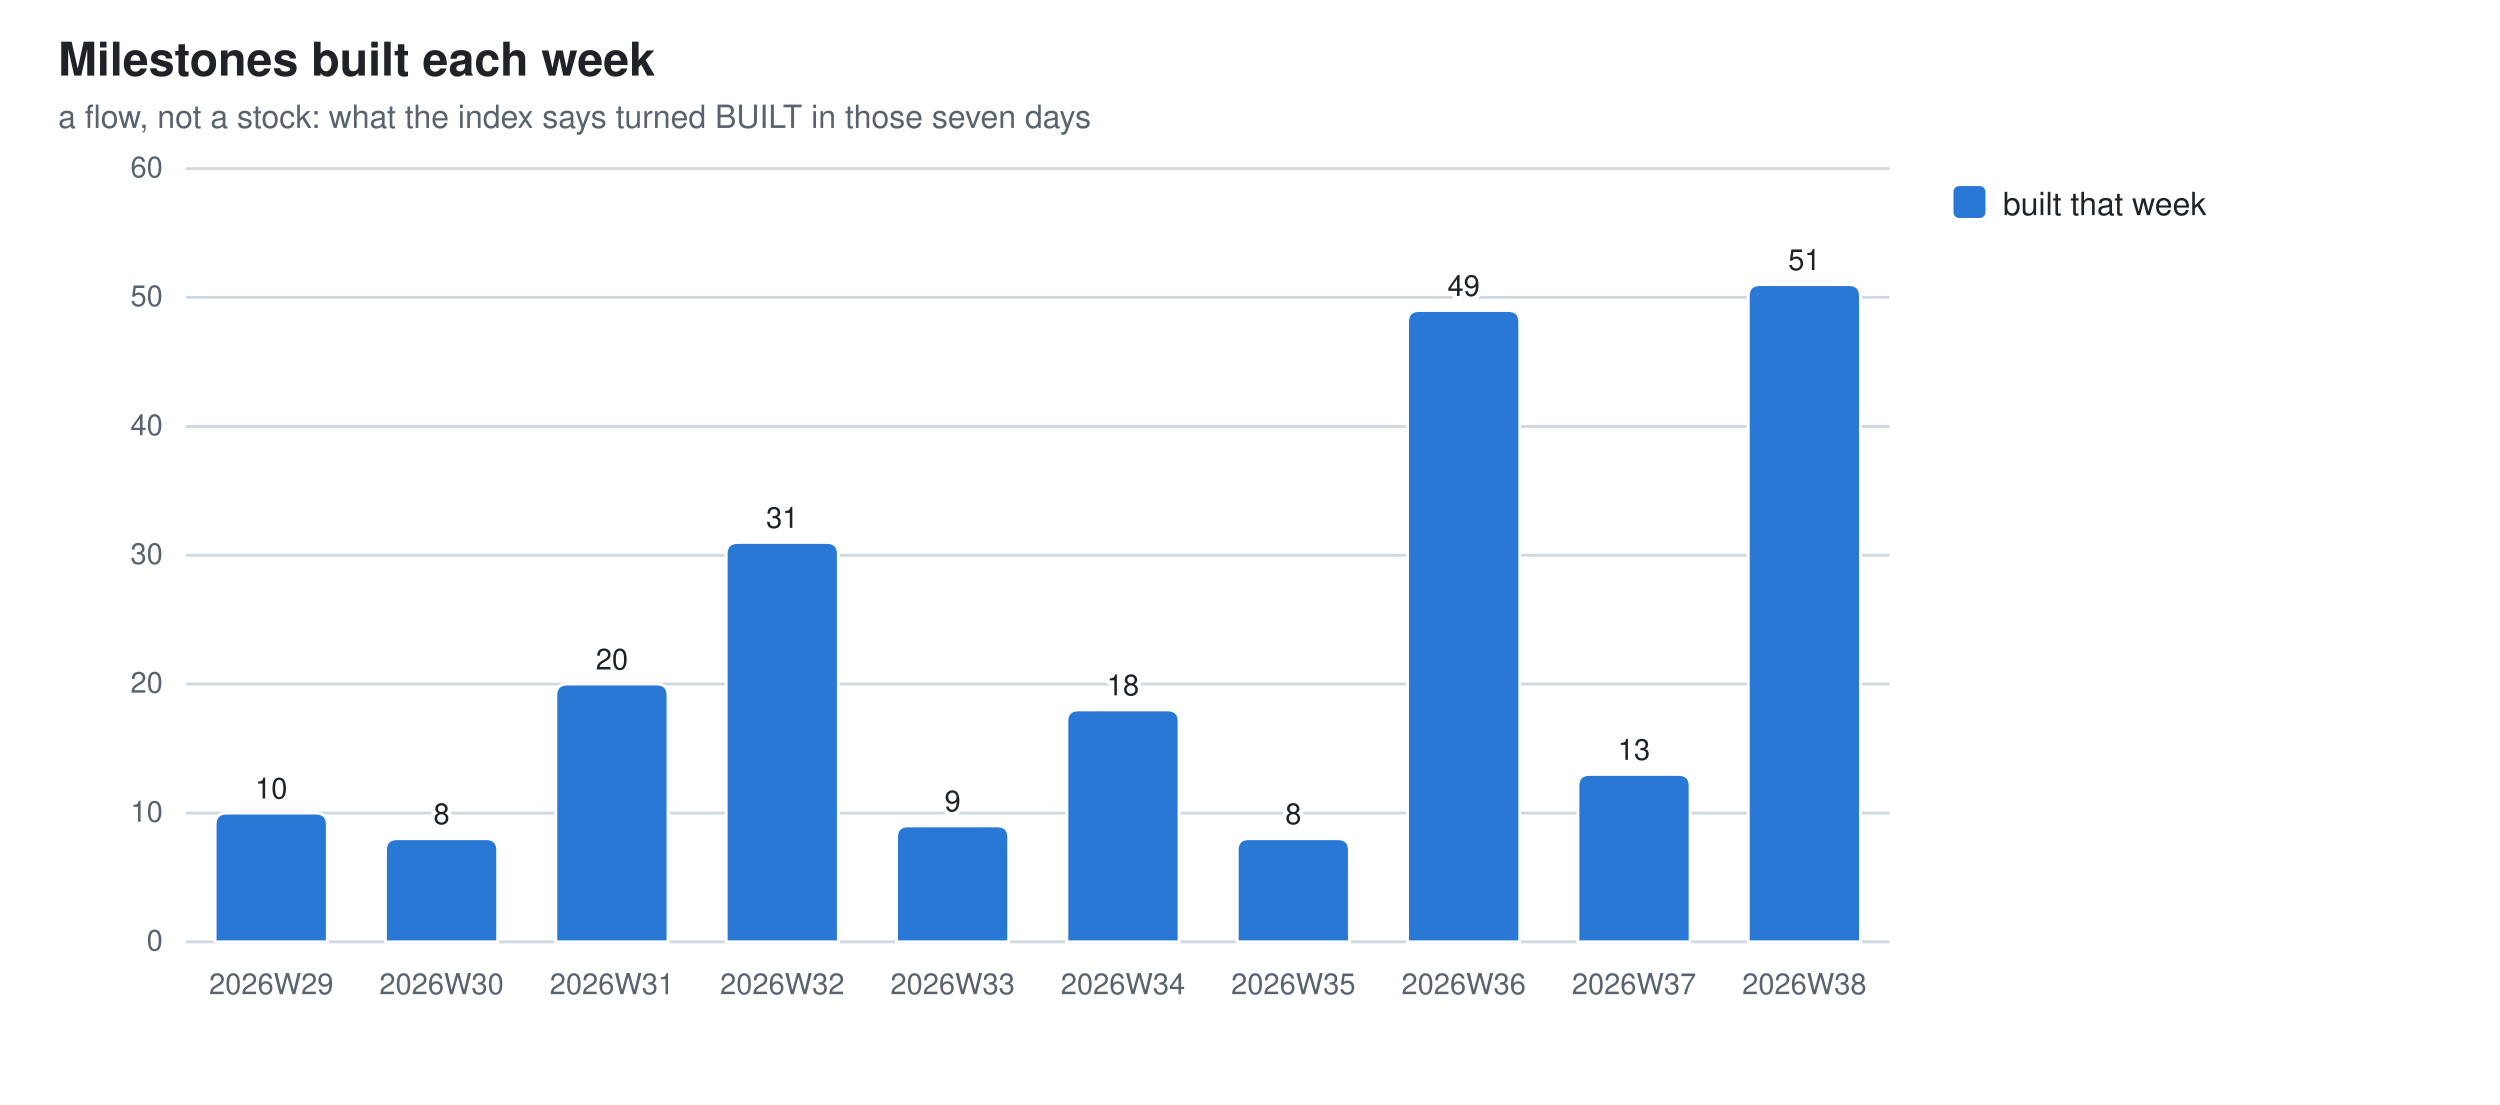
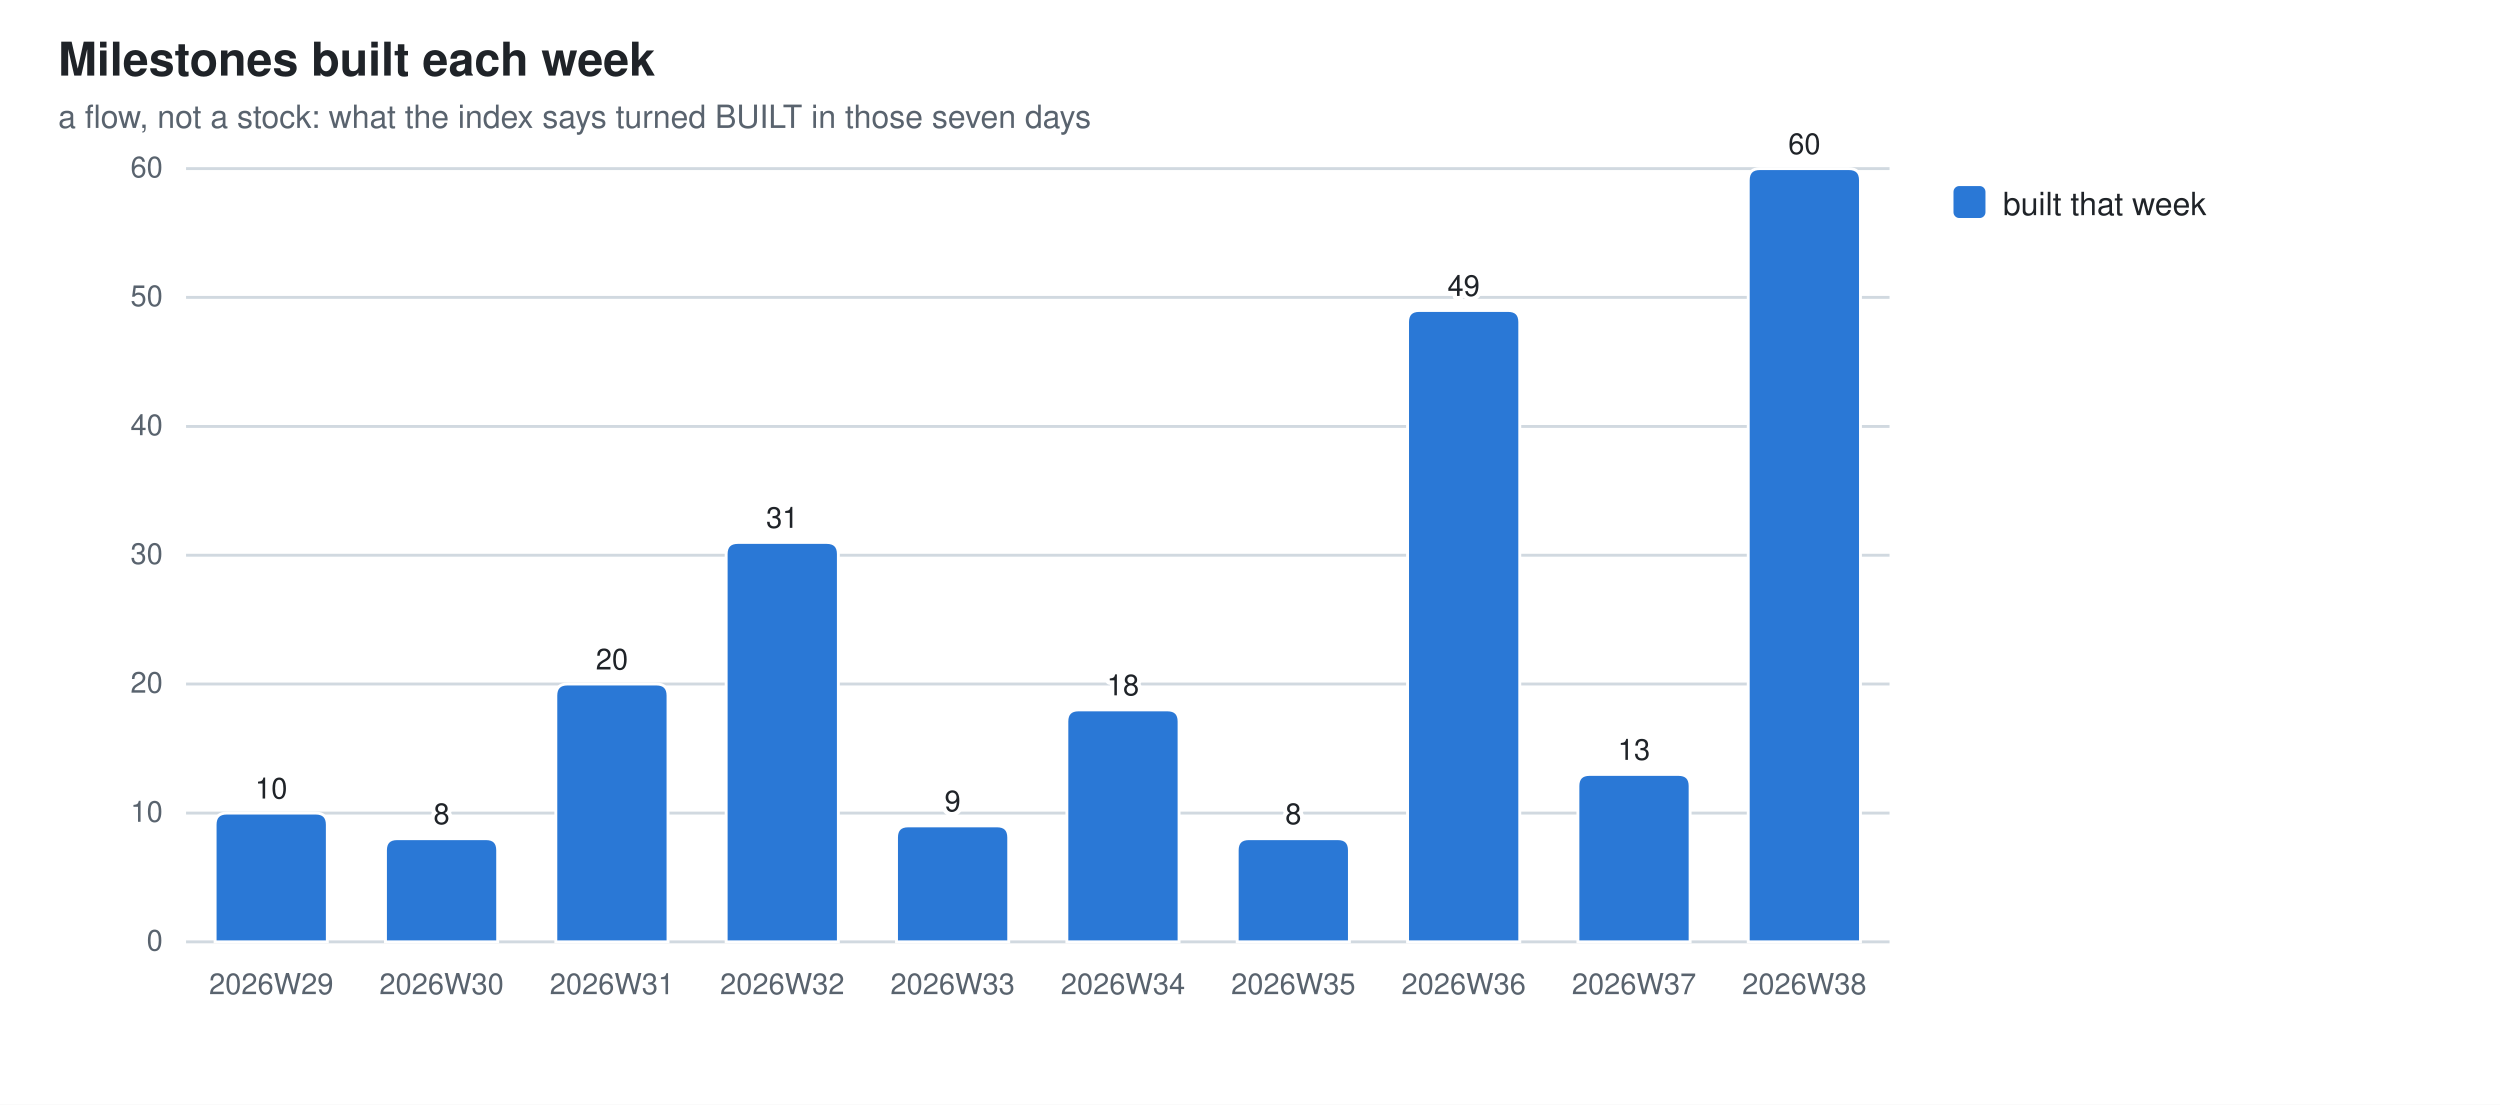
<svg xmlns="http://www.w3.org/2000/svg" width="860" height="380" viewBox="0 0 860 380" role="img" aria-label="Milestones built each week">
  <style>
  .bg{fill:#ffffff} .fg{fill:#1f2328} .mut{fill:#59636e} .grid{stroke:#d1d9e0}
  .seg{stroke:#ffffff;stroke-width:1}
  .val{paint-order:stroke;stroke:#ffffff;stroke-width:3px;stroke-linejoin:round}
  .s0{fill:#2a78d6}  .s1{fill:#eb6834}  .s2{fill:#1baf7a}  .s3{fill:#eda100}  .s4{fill:#e87ba4}  .s5{fill:#008300}  .s6{fill:#4a3aa7}  .s7{fill:#e34948}
  @media (prefers-color-scheme: dark){
    .bg{fill:#0d1117} .fg{fill:#e6edf3} .mut{fill:#9198a1} .grid{stroke:#30363d}
    .seg{stroke:#0d1117} .val{stroke:#0d1117} .s0{fill:#3987e5} .s1{fill:#d95926} .s2{fill:#199e70} .s3{fill:#c98500} .s4{fill:#d55181} .s5{fill:#008300} .s6{fill:#9085e9} .s7{fill:#e66767}}
  text{font-family:-apple-system,BlinkMacSystemFont,"Segoe UI",Helvetica,Arial,sans-serif}
</style>
  <rect class="bg" width="860" height="380" />
  <text class="fg" x="20" y="26" font-size="16" font-weight="600">Milestones built each week</text>
  <text class="mut" x="20" y="44" font-size="11">a flow, not a stock: what the index says turned BUILT in those seven days</text>
  <line class="grid" x1="64" y1="324.0" x2="650.0" y2="324.0" stroke-width="1" />
  <text class="mut" x="56" y="327.0" font-size="10" text-anchor="end">0</text>
  <line class="grid" x1="64" y1="279.7" x2="650.0" y2="279.7" stroke-width="1" />
  <text class="mut" x="56" y="282.7" font-size="10" text-anchor="end">10</text>
  <line class="grid" x1="64" y1="235.3" x2="650.0" y2="235.3" stroke-width="1" />
  <text class="mut" x="56" y="238.3" font-size="10" text-anchor="end">20</text>
  <line class="grid" x1="64" y1="191.0" x2="650.0" y2="191.0" stroke-width="1" />
  <text class="mut" x="56" y="194.0" font-size="10" text-anchor="end">30</text>
  <line class="grid" x1="64" y1="146.7" x2="650.0" y2="146.7" stroke-width="1" />
  <text class="mut" x="56" y="149.7" font-size="10" text-anchor="end">40</text>
  <line class="grid" x1="64" y1="102.3" x2="650.0" y2="102.3" stroke-width="1" />
  <text class="mut" x="56" y="105.3" font-size="10" text-anchor="end">50</text>
  <line class="grid" x1="64" y1="58.0" x2="650.0" y2="58.0" stroke-width="1" />
  <text class="mut" x="56" y="61.0" font-size="10" text-anchor="end">60</text>
  <path class="seg s0" d="M74.0,324.0 V283.7 Q74.0,279.7 78.0,279.7 H108.6 Q112.6,279.7 112.6,283.7 V324.0 Z" />
  <text class="mut" x="93.3" y="342" font-size="10" text-anchor="middle">2026W29</text>
  <text class="fg val" x="93.3" y="274.7" font-size="10" text-anchor="middle">10</text>
  <path class="seg s0" d="M132.6,324.0 V292.5 Q132.6,288.5 136.6,288.5 H167.2 Q171.2,288.5 171.2,292.5 V324.0 Z" />
  <text class="mut" x="151.9" y="342" font-size="10" text-anchor="middle">2026W30</text>
  <text class="fg val" x="151.9" y="283.5" font-size="10" text-anchor="middle">8</text>
  <path class="seg s0" d="M191.2,324.0 V239.3 Q191.2,235.3 195.2,235.3 H225.8 Q229.8,235.3 229.8,239.3 V324.0 Z" />
  <text class="mut" x="210.5" y="342" font-size="10" text-anchor="middle">2026W31</text>
  <text class="fg val" x="210.5" y="230.3" font-size="10" text-anchor="middle">20</text>
  <path class="seg s0" d="M249.8,324.0 V190.6 Q249.8,186.6 253.8,186.6 H284.4 Q288.4,186.6 288.4,190.6 V324.0 Z" />
  <text class="mut" x="269.1" y="342" font-size="10" text-anchor="middle">2026W32</text>
  <text class="fg val" x="269.1" y="181.6" font-size="10" text-anchor="middle">31</text>
  <path class="seg s0" d="M308.4,324.0 V288.1 Q308.4,284.1 312.4,284.1 H343.0 Q347.0,284.1 347.0,288.1 V324.0 Z" />
  <text class="mut" x="327.7" y="342" font-size="10" text-anchor="middle">2026W33</text>
  <text class="fg val" x="327.7" y="279.1" font-size="10" text-anchor="middle">9</text>
  <path class="seg s0" d="M367.0,324.0 V248.2 Q367.0,244.2 371.0,244.2 H401.6 Q405.6,244.2 405.6,248.2 V324.0 Z" />
  <text class="mut" x="386.3" y="342" font-size="10" text-anchor="middle">2026W34</text>
  <text class="fg val" x="386.3" y="239.2" font-size="10" text-anchor="middle">18</text>
  <path class="seg s0" d="M425.6,324.0 V292.5 Q425.6,288.5 429.6,288.5 H460.2 Q464.2,288.5 464.2,292.5 V324.0 Z" />
  <text class="mut" x="444.9" y="342" font-size="10" text-anchor="middle">2026W35</text>
  <text class="fg val" x="444.9" y="283.5" font-size="10" text-anchor="middle">8</text>
  <path class="seg s0" d="M484.2,324.0 V110.8 Q484.2,106.8 488.2,106.8 H518.8 Q522.8,106.8 522.8,110.8 V324.0 Z" />
  <text class="mut" x="503.5" y="342" font-size="10" text-anchor="middle">2026W36</text>
  <text class="fg val" x="503.5" y="101.8" font-size="10" text-anchor="middle">49</text>
  <path class="seg s0" d="M542.8,324.0 V270.4 Q542.8,266.4 546.8,266.4 H577.4 Q581.4,266.4 581.4,270.4 V324.0 Z" />
  <text class="mut" x="562.1" y="342" font-size="10" text-anchor="middle">2026W37</text>
  <text class="fg val" x="562.1" y="261.4" font-size="10" text-anchor="middle">13</text>
-   <path class="seg s0" d="M601.4,324.0 V101.9 Q601.4,97.9 605.4,97.9 H636.0 Q640.0,97.9 640.0,101.9 V324.0 Z" />
+   <path class="seg s0" d="M601.4,324.0 V62.0 Q601.4,58.0 605.4,58.0 H636.0 Q640.0,58.0 640.0,62.0 V324.0 Z" />
  <text class="mut" x="620.7" y="342" font-size="10" text-anchor="middle">2026W38</text>
-   <text class="fg val" x="620.7" y="92.9" font-size="10" text-anchor="middle">51</text>
+   <text class="fg val" x="620.7" y="53.0" font-size="10" text-anchor="middle">60</text>
  <rect class="s0" x="672" y="64" width="11" height="11" rx="2" />
  <text class="fg" y="74" font-size="11">
    <tspan x="689" dy="0">built that week</tspan>
  </text>
</svg>
